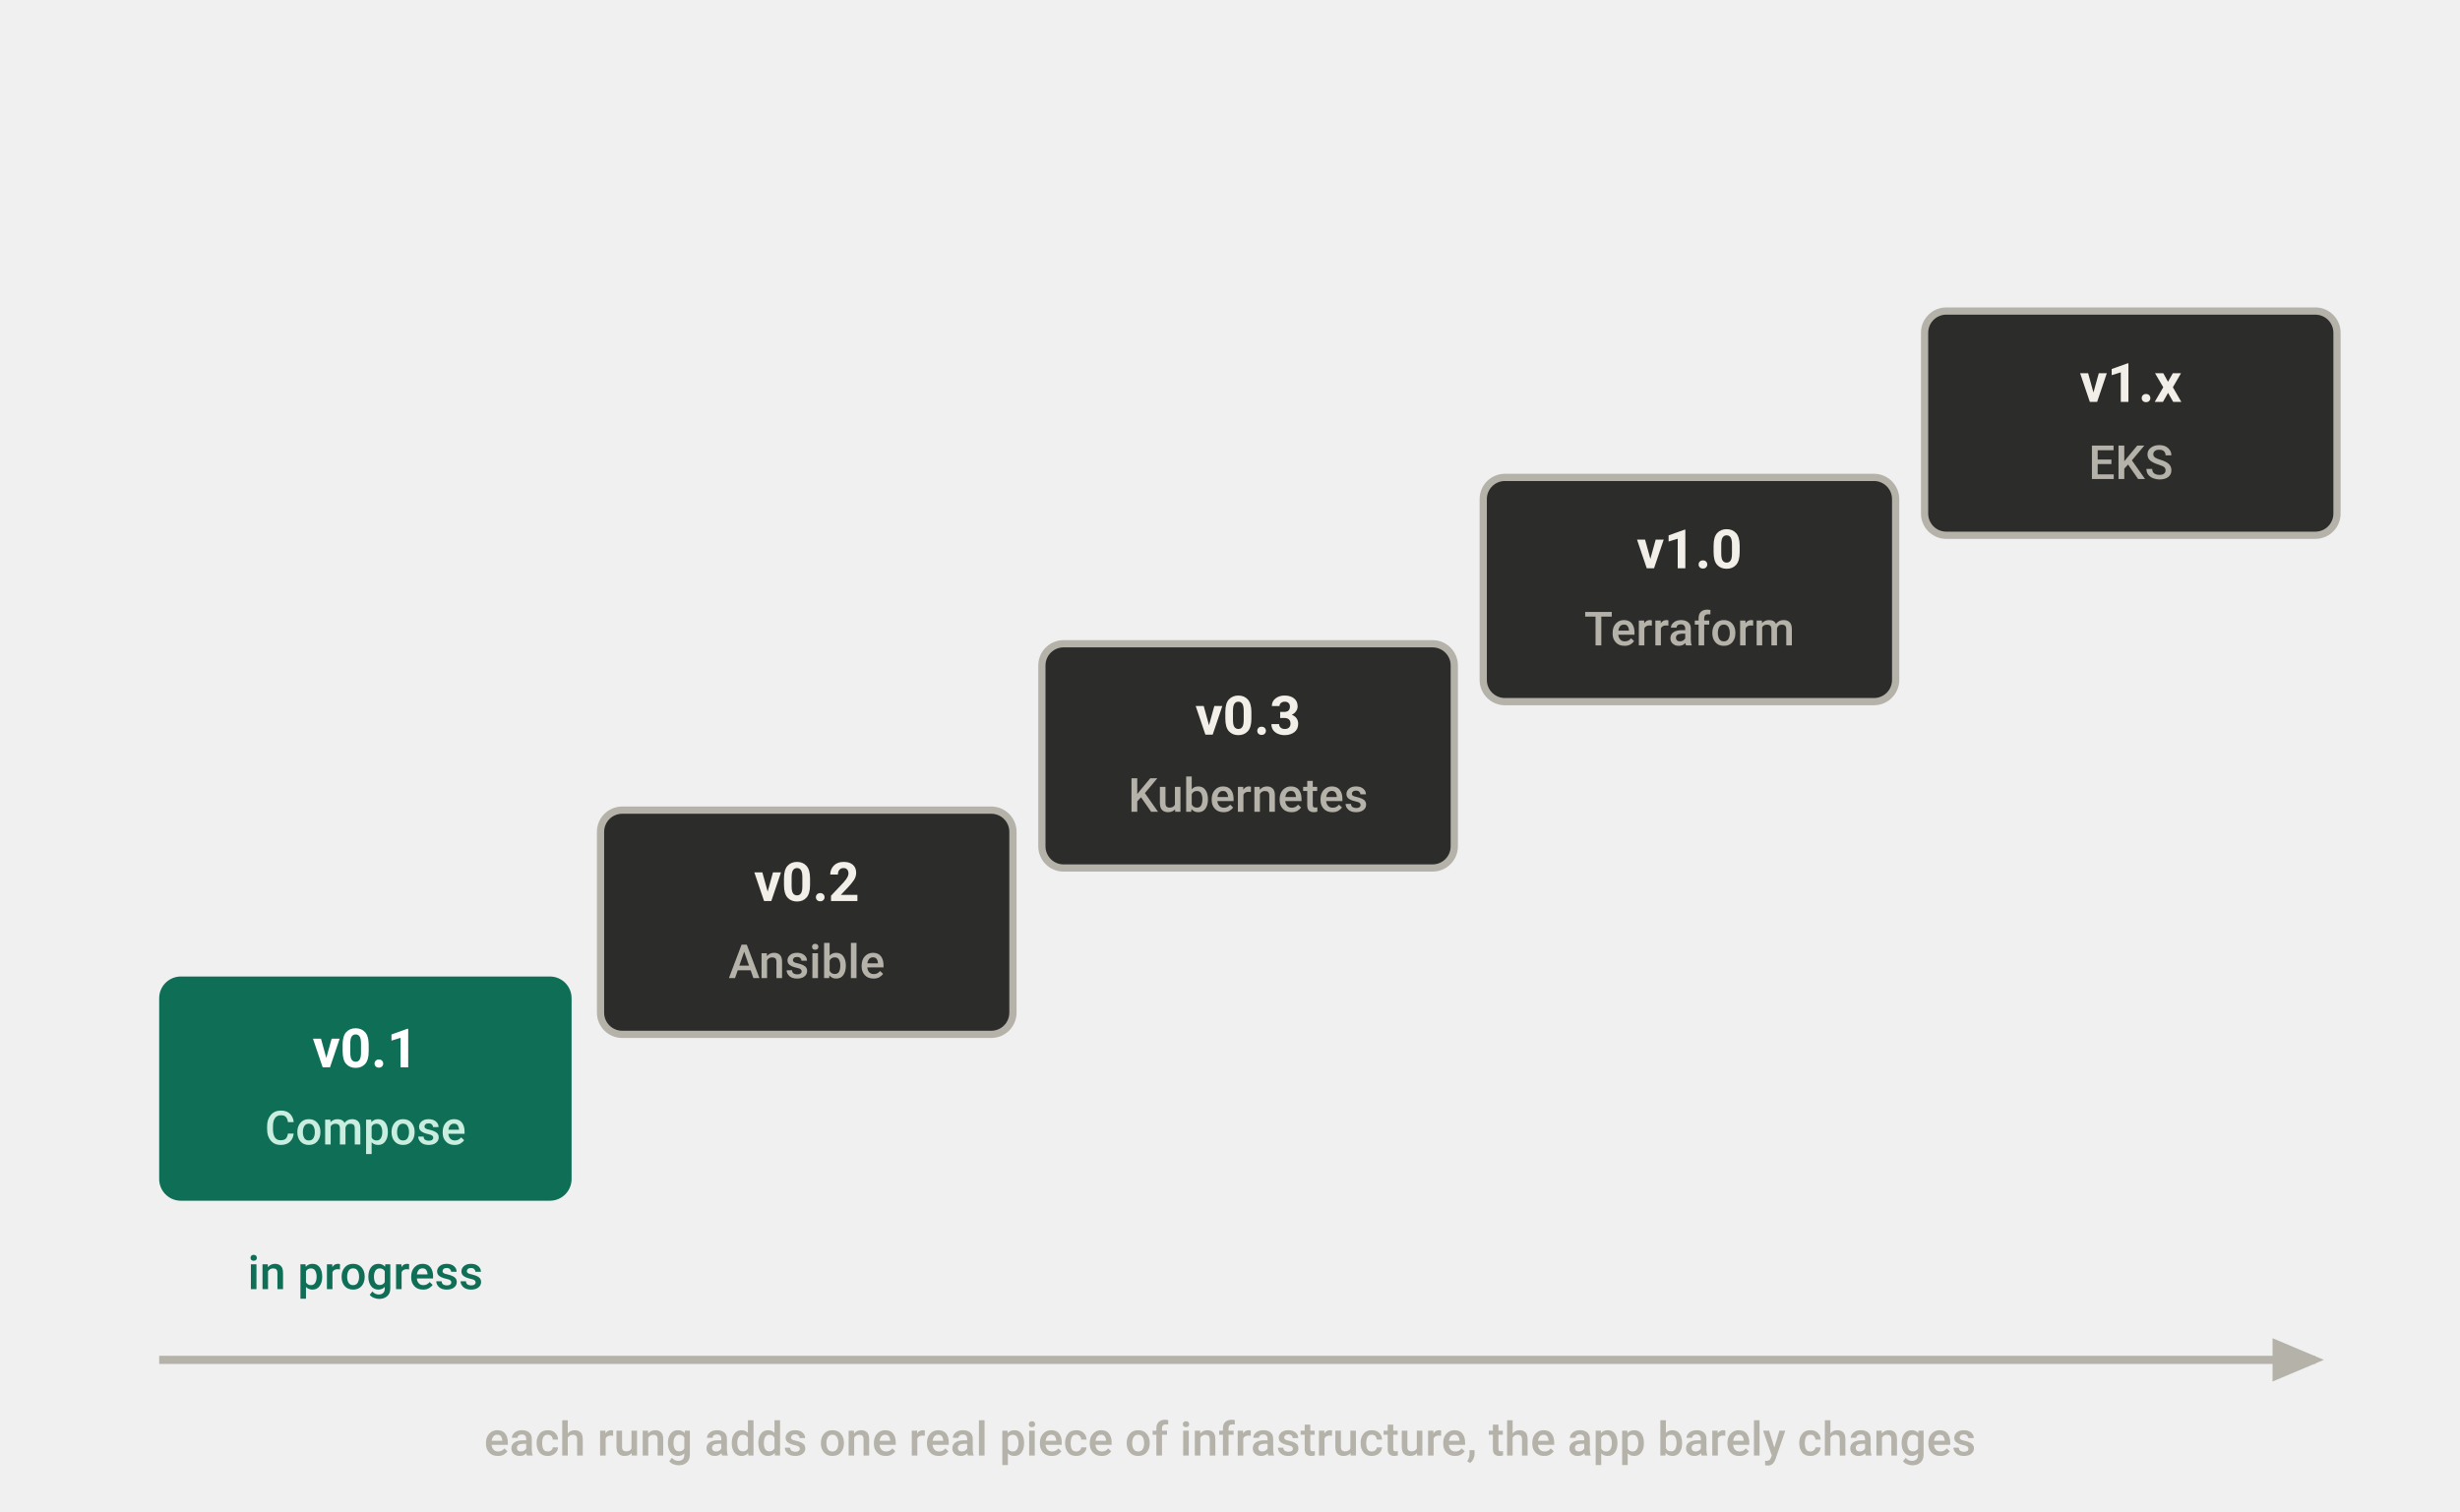
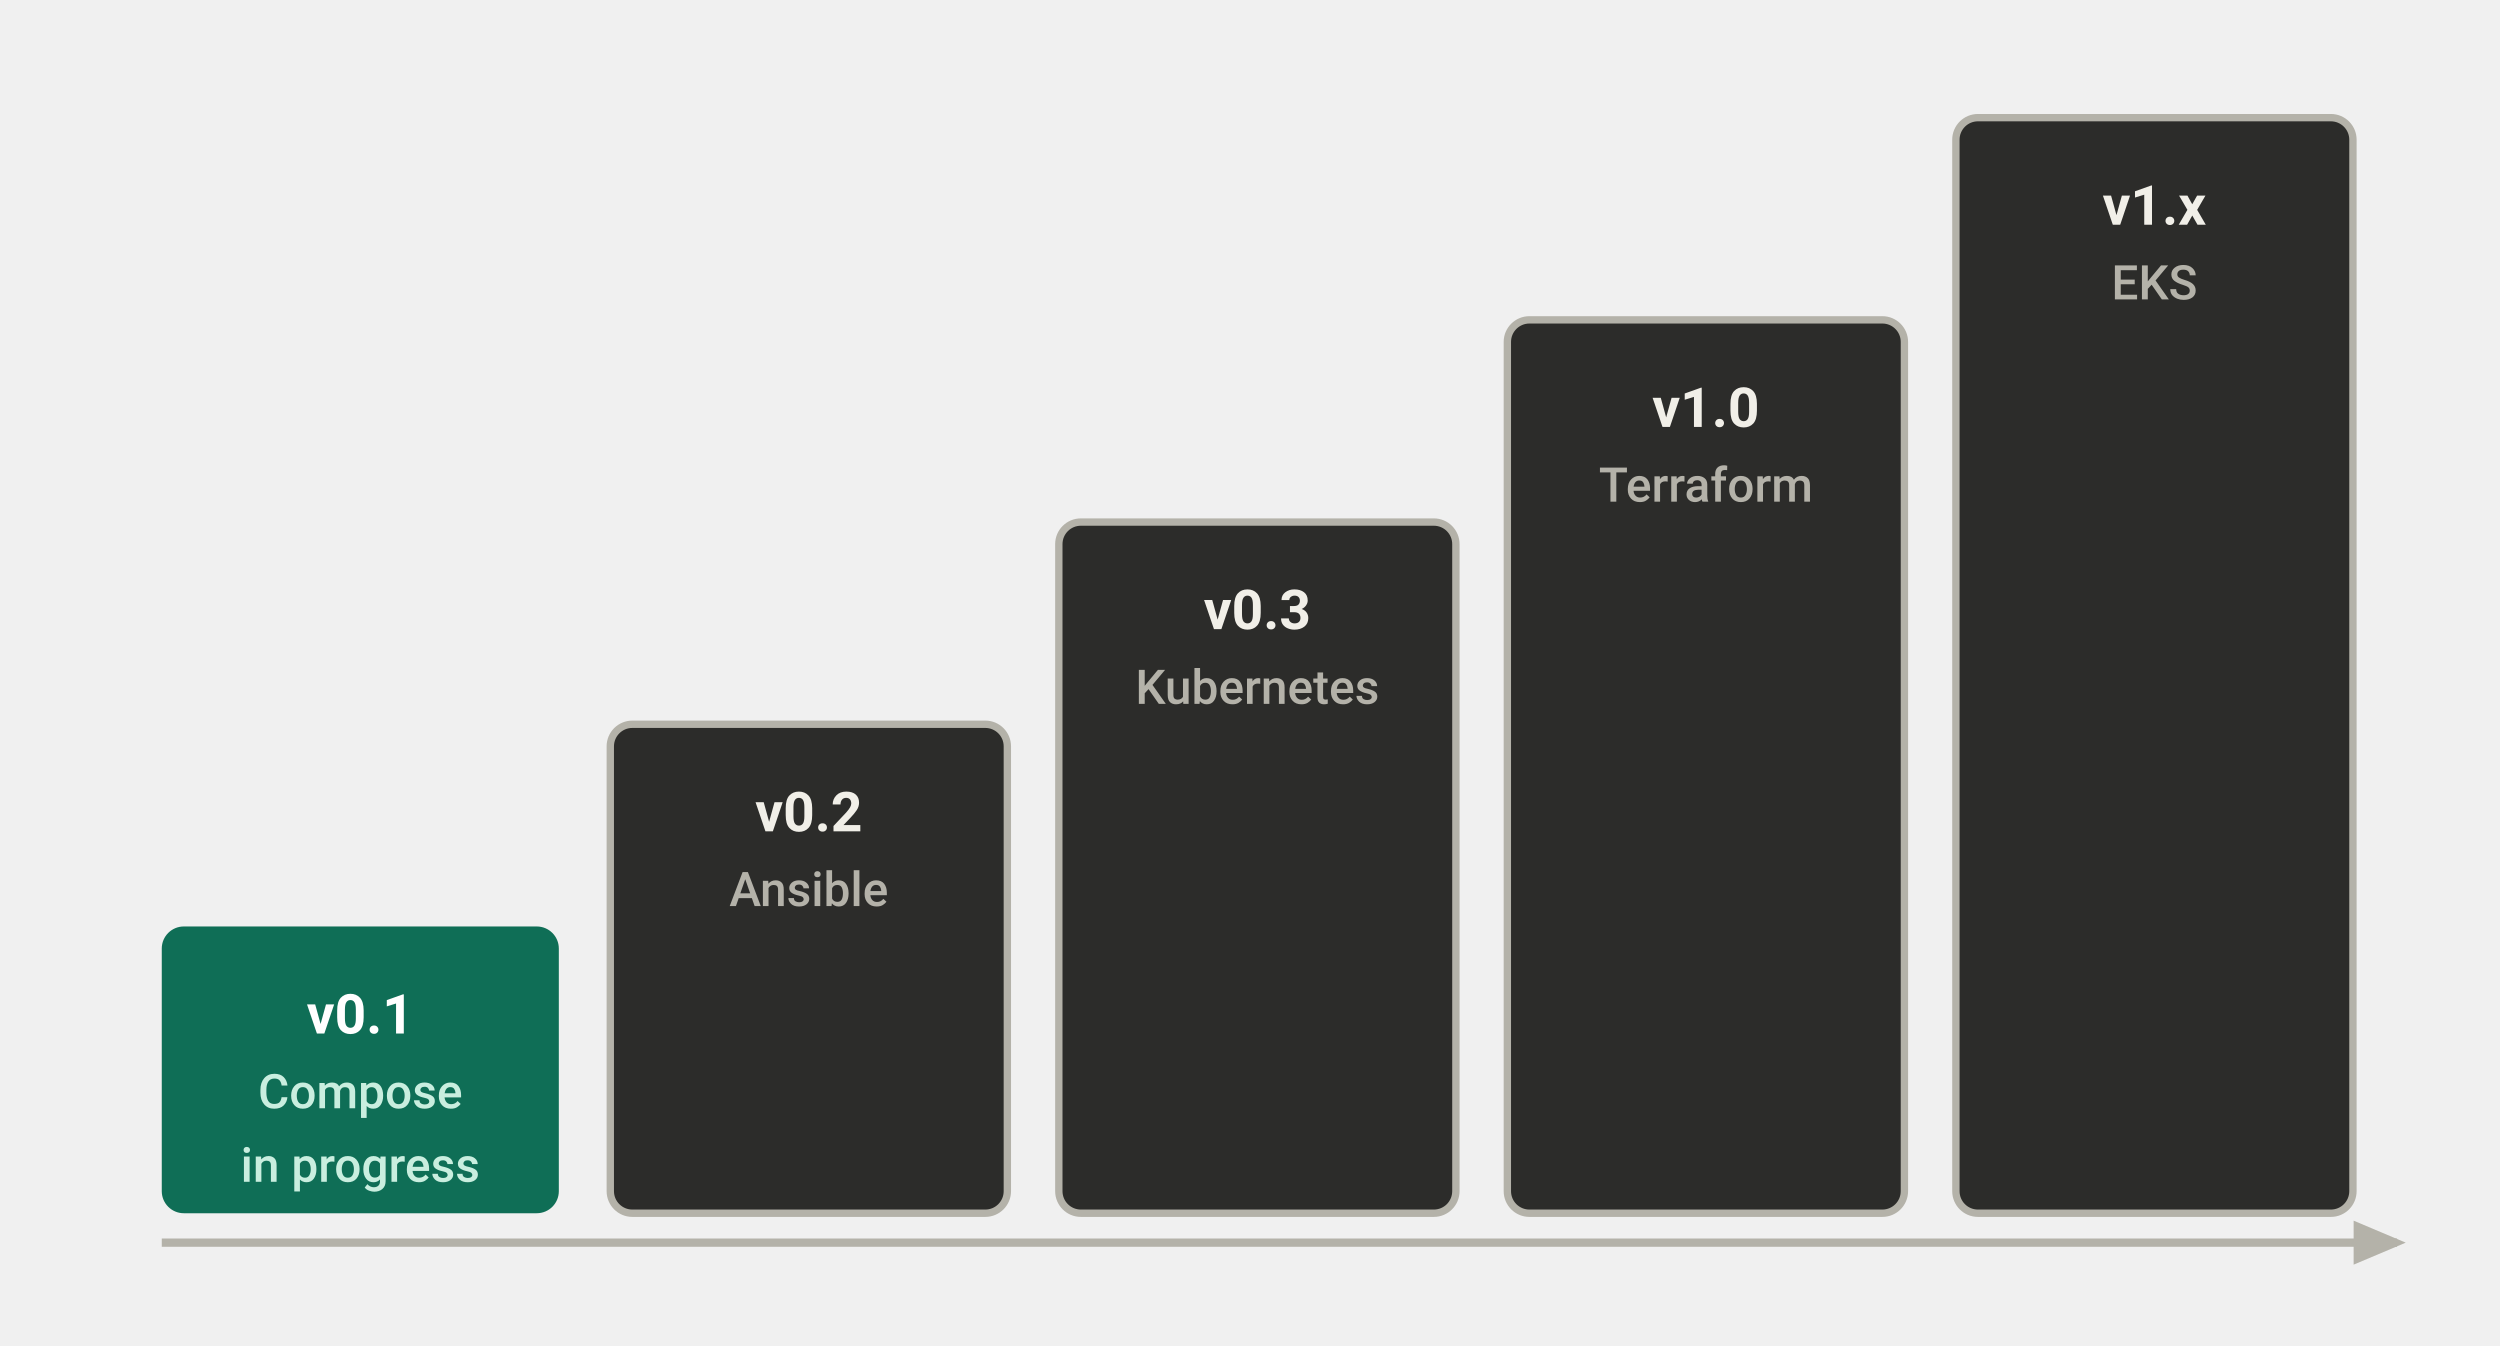
- <svg xmlns="http://www.w3.org/2000/svg" width="680" height="418" viewBox="0 0 680 418" role="img" aria-labelledby="ti de">
+ <svg xmlns="http://www.w3.org/2000/svg" width="680" height="366" viewBox="0 0 680 366" role="img" aria-labelledby="ti de">
  <style>
text{font-family:-apple-system,BlinkMacSystemFont,'Segoe UI',Roboto,Helvetica,Arial,sans-serif;dominant-baseline:central}
.t{font-size:15px;font-weight:700}
.s{font-size:13px;font-weight:500}
.h{font-size:16px;font-weight:700}
</style>
  <defs>
    <marker id="a" viewBox="0 0 10 10" refX="7.5" refY="5" markerWidth="7" markerHeight="7" orient="auto-start-reverse">
      <path d="M0 1.2L9 5L0 8.8z" fill="context-stroke" />
    </marker>
  </defs>
-   <rect x="44" y="270" width="114" height="62" rx="6" fill="#0F6E56" />
-   <text class="t" x="101.0" y="290.0" text-anchor="middle" fill="#FFFFFF">v0.1</text>
-   <text class="s" x="101.0" y="312.0" text-anchor="middle" fill="#C9EEDF">Compose</text>
-   <rect x="166" y="224" width="114" height="62" rx="6" fill="#2C2C2A" stroke="#B4B2A9" stroke-width="2" />
-   <text class="t" x="223.0" y="244.0" text-anchor="middle" fill="#F1EFE8">v0.2</text>
-   <text class="s" x="223.0" y="266.0" text-anchor="middle" fill="#B4B2A9">Ansible</text>
-   <rect x="288" y="178" width="114" height="62" rx="6" fill="#2C2C2A" stroke="#B4B2A9" stroke-width="2" />
-   <text class="t" x="345.0" y="198.0" text-anchor="middle" fill="#F1EFE8">v0.3</text>
-   <text class="s" x="345.0" y="220.0" text-anchor="middle" fill="#B4B2A9">Kubernetes</text>
-   <rect x="410" y="132" width="114" height="62" rx="6" fill="#2C2C2A" stroke="#B4B2A9" stroke-width="2" />
-   <text class="t" x="467.0" y="152.0" text-anchor="middle" fill="#F1EFE8">v1.0</text>
-   <text class="s" x="467.0" y="174.0" text-anchor="middle" fill="#B4B2A9">Terraform</text>
-   <rect x="532" y="86" width="114" height="62" rx="6" fill="#2C2C2A" stroke="#B4B2A9" stroke-width="2" />
-   <text class="t" x="589.0" y="106.0" text-anchor="middle" fill="#F1EFE8">v1.x</text>
-   <text class="s" x="589.0" y="128.0" text-anchor="middle" fill="#B4B2A9">EKS</text>
-   <text class="s" x="101.0" y="352" text-anchor="middle" fill="#0F6E56">in progress</text>
-   <line x1="44" y1="376" x2="640" y2="376" stroke="#B4B2A9" stroke-width="2.25" marker-end="url(#a)" />
-   <text class="s" x="340" y="398" text-anchor="middle" fill="#B4B2A9">each rung adds one real piece of infrastructure, the app barely changes</text>
+   <rect x="44" y="252" width="108" height="78" rx="6" fill="#0F6E56" />
+   <text class="t" x="98.0" y="276" text-anchor="middle" fill="#FFFFFF">v0.1</text>
+   <text class="s" x="98.0" y="297" text-anchor="middle" fill="#C9EEDF">Compose</text>
+   <text class="s" x="98.0" y="317" text-anchor="middle" fill="#C9EEDF">in progress</text>
+   <rect x="166" y="197" width="108" height="133" rx="6" fill="#2C2C2A" stroke="#B4B2A9" stroke-width="2" />
+   <text class="t" x="220.0" y="221" text-anchor="middle" fill="#F1EFE8">v0.2</text>
+   <text class="s" x="220.0" y="242" text-anchor="middle" fill="#B4B2A9">Ansible</text>
+   <rect x="288" y="142" width="108" height="188" rx="6" fill="#2C2C2A" stroke="#B4B2A9" stroke-width="2" />
+   <text class="t" x="342.0" y="166" text-anchor="middle" fill="#F1EFE8">v0.3</text>
+   <text class="s" x="342.0" y="187" text-anchor="middle" fill="#B4B2A9">Kubernetes</text>
+   <rect x="410" y="87" width="108" height="243" rx="6" fill="#2C2C2A" stroke="#B4B2A9" stroke-width="2" />
+   <text class="t" x="464.0" y="111" text-anchor="middle" fill="#F1EFE8">v1.0</text>
+   <text class="s" x="464.0" y="132" text-anchor="middle" fill="#B4B2A9">Terraform</text>
+   <rect x="532" y="32" width="108" height="298" rx="6" fill="#2C2C2A" stroke="#B4B2A9" stroke-width="2" />
+   <text class="t" x="586.0" y="56" text-anchor="middle" fill="#F1EFE8">v1.x</text>
+   <text class="s" x="586.0" y="77" text-anchor="middle" fill="#B4B2A9">EKS</text>
+   <line x1="44" y1="338" x2="652" y2="338" stroke="#B4B2A9" stroke-width="2.25" marker-end="url(#a)" />
</svg>
